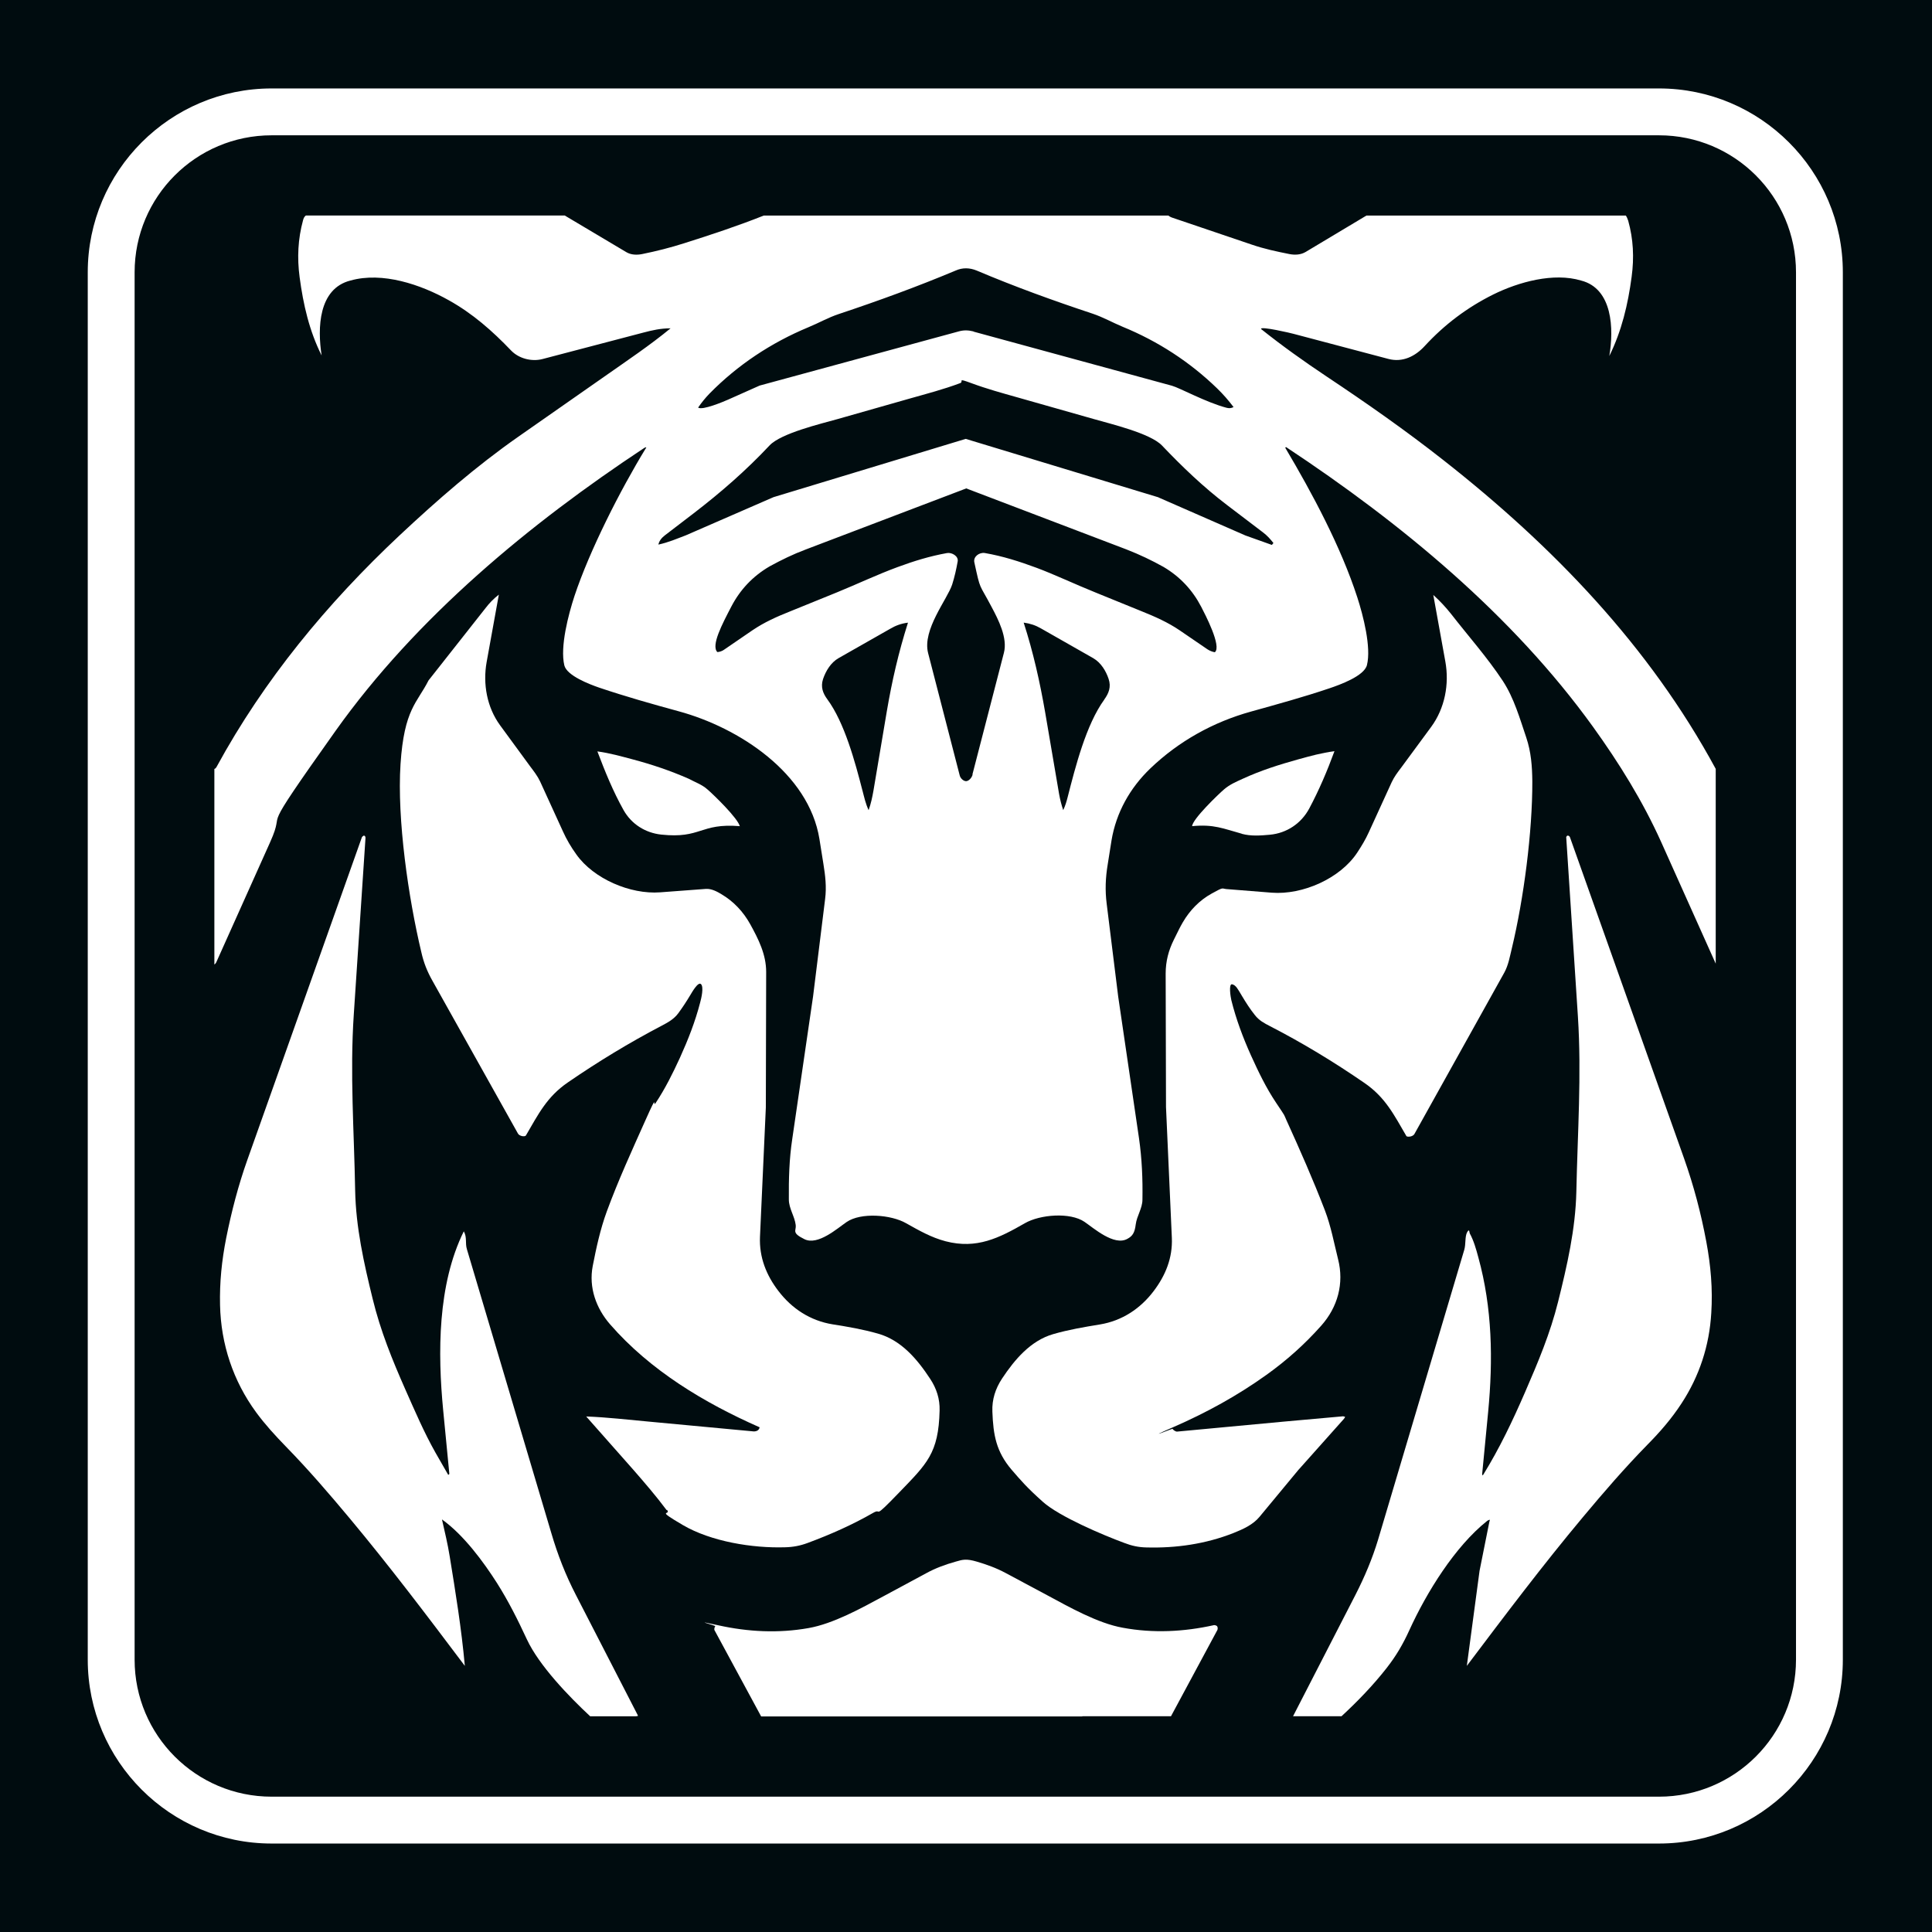
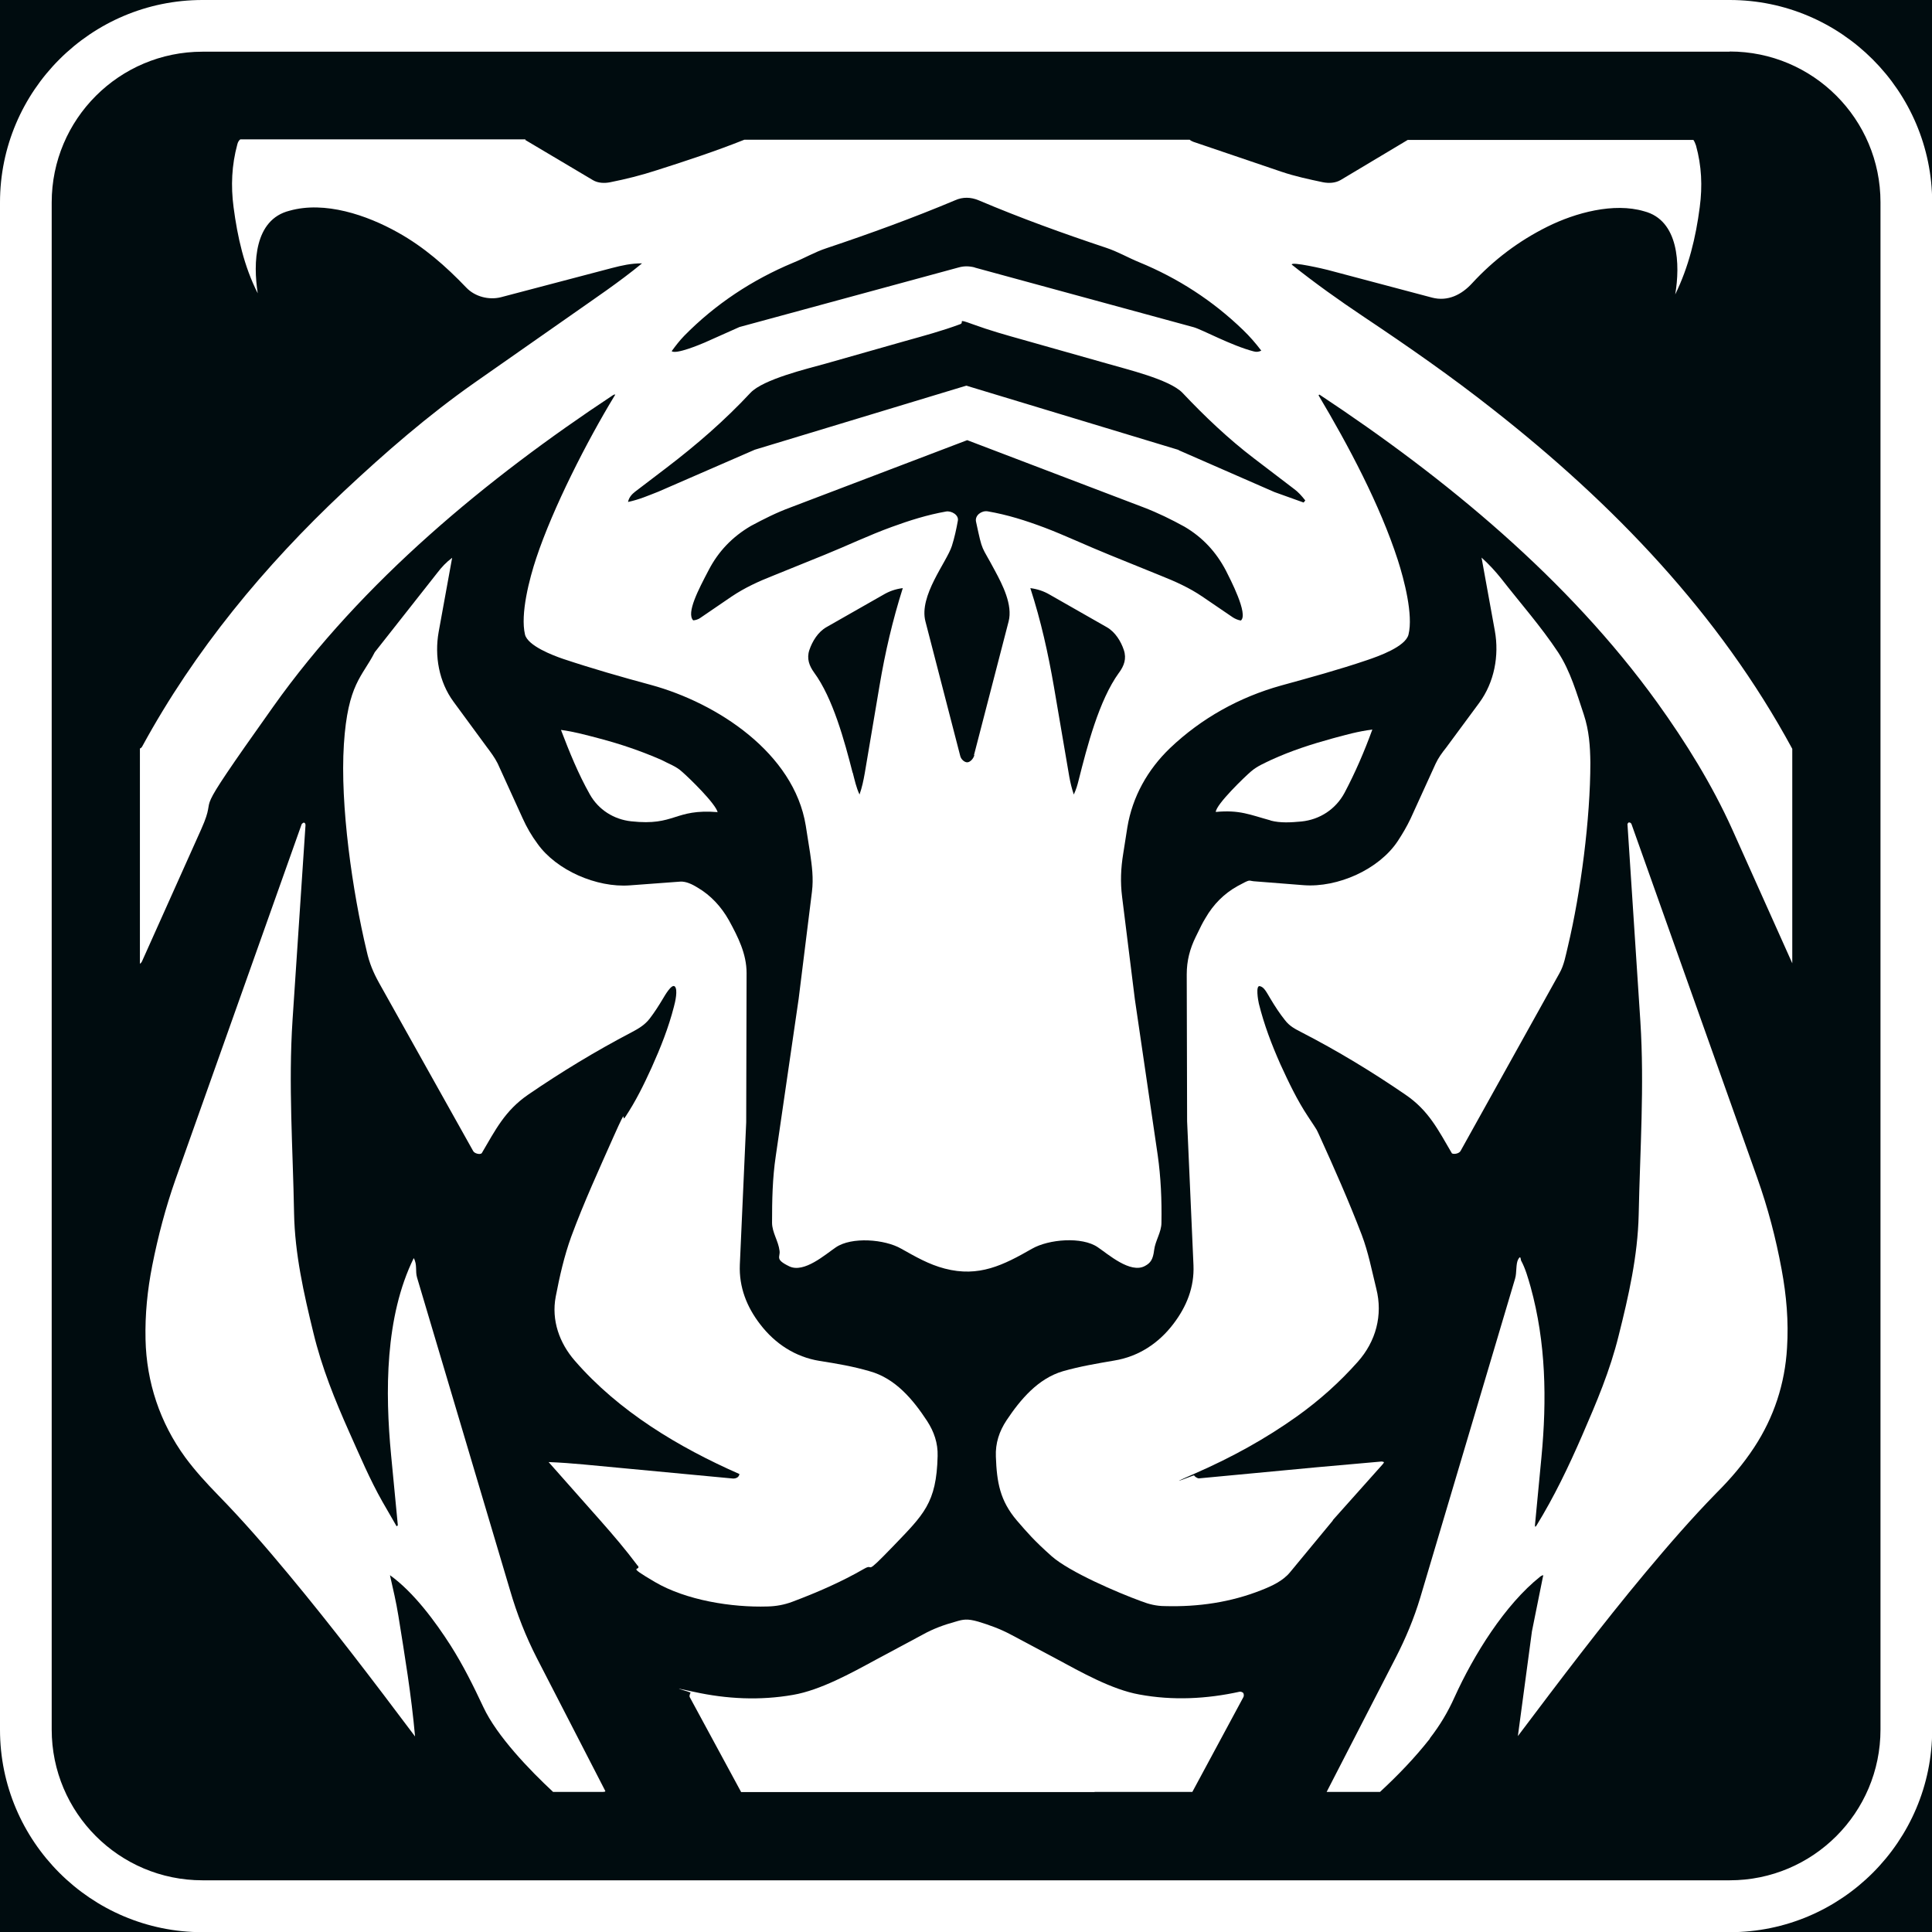
- <svg xmlns="http://www.w3.org/2000/svg" id="Calque_2" data-name="Calque 2" viewBox="0 0 1030.77 1030.77">
+ <svg xmlns="http://www.w3.org/2000/svg" id="Calque_2" data-name="Calque 2" viewBox="0 0 1031.5 1031.5">
  <defs>
    <style>
      .cls-1 {
        fill: #000c0f;
      }

      .cls-2 {
        fill: #fff;
      }
    </style>
  </defs>
-   <g id="Calque_1-2" data-name="Calque 1">
-     <g id="Calque_2-2" data-name="Calque 2">
-       <polygon class="cls-1" points="0 0 1030.77 0 1030.77 0 1030.77 1030.77 0 1030.77 0 0" />
+   <g id="Calque_1-2" data-name="Calque 1-2">
+     <g id="Calque_2-2" data-name="Calque 2-2">
+       <polygon class="cls-1" points="-101.35 -101.76 1133.65 -101.76 1133.65 -101.76 1133.65 1133.36 -101.35 1133.36 -101.35 -101.76" />
    </g>
    <g>
-       <g id="Calque_2-3" data-name="Calque 2">
-         <g>
-           <path class="cls-1" d="M144.91,59.69h740.2c47.24,0,85.59,38.35,85.59,85.59v740.2c0,47.24-38.35,85.59-85.59,85.59H144.91c-47.24,0-85.59-38.35-85.59-85.59V145.28c0-47.24,38.35-85.59,85.59-85.59Z" />
-           <path class="cls-2" d="M885.12,72.19c40.37,0,73.09,32.73,73.09,73.09v740.2c0,40.37-32.73,73.09-73.09,73.09H144.91c-40.37,0-73.09-32.73-73.09-73.09V145.28c0-40.37,32.73-73.09,73.09-73.09h740.2M885.12,47.19H144.91c-54.09,0-98.09,44-98.09,98.09v740.2c0,54.09,44,98.09,98.09,98.09h740.2c54.09,0,98.09-44,98.09-98.09V145.28c0-54.09-44-98.09-98.09-98.09h0Z" />
-         </g>
+       <g id="Calque_2-3" data-name="Calque 2-3">
+         <path class="cls-2" d="M923.5,27.5c44.5,0,80.5,36.1,80.5,80.5v815.4c0,44.5-36.1,80.5-80.5,80.5H108.1c-44.5,0-80.5-36.1-80.5-80.5V108.1c0-44.5,36.1-80.5,80.5-80.5h815.4M923.5,0H108.1C48.5,0,0,48.5,0,108.1v815.4c0,59.6,48.5,108.1,108.1,108.1h815.4c59.6,0,108.1-48.5,108.1-108.1V108.1C1031.5,48.5,983,0,923.5,0h0Z" />
      </g>
-       <path class="cls-2" d="M301.37,115.02l32.83,19.53c2.48,1.47,5.59,1.56,8.35,1.01,7.7-1.56,14.95-3.39,22.47-5.78,14.49-4.59,28.61-9.26,42.46-14.77h215.89c.37.37,1.01.73,1.74,1.01l42.74,14.49c6.69,2.29,13.21,3.67,20.08,5.04,2.84.55,5.96.46,8.62-1.1l32.47-19.44h138.39c.55.73.92,1.74,1.28,2.75,2.75,9.9,3.21,19.63,1.83,29.9-1.93,14.67-5.32,28.98-11.92,42.28,2.48-14.31,1.83-35.95-15.04-40.26-14.67-4.4-33.29.73-46.86,7.43-13.85,6.88-26.05,16.05-36.59,27.51-4.95,5.41-11.74,8.9-19.35,6.88l-50.62-13.39c-.92-.28-17.98-4.31-17.33-2.57,11.28,8.99,22.84,17.24,34.94,25.31,21.37,14.22,42.19,28.8,62.36,44.66,58.51,45.95,109.78,99.14,145.27,164.71v103.91l-29.16-65.02c-9.81-21.74-22.38-42-36.32-61.35-43.1-59.8-102.53-108.77-163.71-149.21-.27,0-.46.28-.46.37,14.49,24.4,29.71,52.92,38.43,79.79,3.12,9.63,7.52,26.6,5.14,36.13-1.47,5.87-14.58,10.55-19.99,12.38-13.85,4.68-27.61,8.44-41.73,12.38-20.27,5.59-38.7,15.87-53.83,30.36-10.91,10.46-18.25,23.57-20.73,38.43l-2.02,12.75c-1.19,7.15-1.47,13.85-.55,21.09l6.14,49.52,11.1,75.57c1.56,10.91,2.02,21.74,1.83,32.74,0,4.59-3.03,8.71-3.58,13.21s-1.74,6.24-4.49,7.7c-7.06,3.94-17.98-5.78-22.84-9.08-7.61-5.23-23.75-3.94-31.82.73-13.76,7.89-25.68,13.94-42.28,9.63-7.7-2.02-14.22-5.78-21.09-9.63-7.98-4.59-24.12-5.87-31.73-.64-4.95,3.39-15.32,12.66-22.47,9.17-7.15-3.49-4.31-4.49-4.68-7.52-.55-4.68-3.67-8.9-3.67-13.66-.09-10.82.18-21.55,1.83-32.37l11.1-76.03,6.42-51.91c.83-6.51.09-12.56-.92-18.8l-2.11-13.21c-5.69-35.22-43.01-59.43-75.02-68.14-14.4-3.94-28.43-7.89-42.55-12.66-5.04-1.74-17.15-6.33-18.53-11.83-2.38-10,2.2-27.24,5.41-37.05,8.07-24.3,24.49-56.59,37.88-78.51l.46-.73s-.37-.28-1.28.37c-60.62,40.08-121.33,90.06-164.62,150.96-43.29,60.9-25.4,38.34-34.85,59.34l-28.71,64.01c-.18.46-.73,1.01-1.01,1.19v-104.37c.37,0,.92-.55,1.19-1.1,25.31-46.5,59.06-87.31,97.67-123.54,20.08-18.8,40.81-36.87,63.37-52.64l46.59-32.56c11.74-8.25,23.29-15.96,34.58-25.22-5.32,0-9.72,1.01-14.58,2.29l-53.83,14.12c-5.78,1.47-12.56-.28-16.69-4.59-10-10.46-20.54-19.72-33.2-26.78-15.04-8.44-35.4-15.32-52.46-10.55-17.15,4.31-17.7,25.4-15.41,39.99-6.6-13.11-9.81-27.24-11.74-41.73-1.38-10.36-.92-20.36,1.83-30.45.28-1.1.73-1.93,1.47-2.48h138.21ZM519.37,176.92l105.93,28.89c4.22,1.19,18.25,8.9,29.07,11.74,1.28.37,2.57.28,3.76-.37-2.93-3.85-5.5-6.79-8.8-10-14.58-14.12-31.55-25.13-50.35-32.83-5.5-2.29-10.27-5.04-15.96-6.97-21-6.97-41.55-14.4-61.91-23.02-3.76-1.56-7.61-1.65-11.28,0-20.54,8.62-41.18,16.14-62.36,23.2-5.78,1.93-10.64,4.77-16.23,7.06-19.81,8.25-37.69,20.08-52.73,35.4-2.38,2.48-4.13,4.68-6.05,7.43,2.2,1.65,13.66-3.21,15.96-4.22l16.87-7.52,106.2-28.89c2.57-.73,4.95-.73,7.89,0v.18-.09ZM618.15,265.42l46.31,20.27,14.12,5.04.83-1.01c-1.74-2.2-3.39-4.04-5.59-5.69l-19.17-14.58c-12.66-9.63-23.84-20.36-34.76-31.82-6.33-6.51-27.33-11.46-36.23-14.03l-40.72-11.56c-8.44-2.38-16.51-4.59-24.67-7.61s-3.76-.83-6.05,0c-8.8,3.3-17.61,5.59-26.69,8.16l-38.7,11.01c-8.8,2.48-30.08,7.52-36.23,14.03-12.56,13.39-26.05,25.13-40.63,36.32l-15.22,11.65c-1.65,1.28-3.03,2.84-3.49,4.95,5.5-1.19,9.81-3.12,14.67-4.95l46.77-20.36,102.53-31.09,102.81,31.18h.09v.09ZM518.82,413.17l16.78-64.84c2.11-7.98-3.03-17.88-6.6-24.58-6.79-12.93-5.78-8.16-9.17-23.75-.64-3.03,2.66-5.41,5.59-4.95,9.54,1.65,18.43,4.49,27.61,7.89s20.82,8.9,31.55,13.21l24.58,10c7.06,2.84,13.94,5.87,20.27,10.18l14.77,10.09c1.1.73,2.66,1.38,3.94,1.56,3.85-3.03-5.32-20.45-7.25-24.21-4.68-8.99-11.28-16.05-20.08-21.28-6.42-3.58-12.75-6.6-19.81-9.35l-85.48-32.56-85.57,32.56c-6.88,2.57-13.02,5.59-19.26,8.99-8.99,5.23-15.77,12.38-20.54,21.55s-10.91,20.73-7.43,24.21c1.01,0,2.66-.55,3.49-1.19l15.13-10.36c6.33-4.31,13.11-7.34,20.27-10.18l24.85-10.09c11.01-4.49,21.37-9.45,32.56-13.57,8.71-3.21,17.06-5.78,26.23-7.43,2.57-.46,6.24,1.65,5.69,4.49-.73,4.13-1.65,8.25-2.93,12.29-2.57,7.89-16.05,24.12-12.84,36.59l16.87,65.3c.37,1.56,2.11,3.12,3.48,3.03s2.93-1.74,3.39-3.49h0l-.09-.09ZM460.13,421.7c1.01,3.85,1.65,6.97,3.3,10.55,1.28-3.67,1.93-6.79,2.57-10.36l7.15-42.46c2.75-16.14,6.24-31.37,11.28-47.23-3.67.46-6.6,1.56-9.54,3.3l-27.42,15.59c-4.22,2.38-6.88,6.88-8.35,11.19-1.38,4.22-.09,7.61,2.29,10.82,9.17,12.47,14.77,33.29,18.71,48.61h0ZM589.17,373.19c2.38-3.3,3.76-6.69,2.29-11.01-1.38-4.13-4.04-8.62-8.16-11.01l-27.88-15.87c-2.84-1.65-5.78-2.66-9.26-3.12,5.14,15.96,8.62,31.55,11.46,47.87l7.43,43.56c.55,3.03,1.19,5.59,2.2,8.62,1.19-2.57,1.74-4.49,2.38-6.97,4.13-16.14,9.81-38.61,19.53-52h0v-.09Z" />
-       <path class="cls-2" d="M355.67,805.7c-5.69-7.61-11.56-14.4-17.7-21.46l-25.22-28.52c11.74.46,22.19,1.74,33.47,2.75l55.94,5.23c1.56,0,2.84-.64,3.12-2.2-29.53-13.02-58.42-30.36-79.79-54.94-7.43-8.53-11.46-19.63-9.26-31.09,1.93-9.9,4.04-19.63,7.52-29.16,6.14-16.69,13.39-32.47,20.64-48.7,7.25-16.23,3.39-6.14,5.5-9.26,5.04-7.61,8.99-15.59,12.84-23.94,4.4-9.72,8.16-19.26,10.82-29.53.64-2.29,2.02-8.25.46-9.81s-4.95,4.59-5.69,5.78c-2.02,3.39-4.13,6.6-6.42,9.72s-5.41,4.86-8.9,6.69c-17.33,9.08-33.93,19.17-50.07,30.26-11.19,7.7-15.68,16.87-22.38,28.34-.83.83-3.58.18-4.22-1.1l-45.58-81.44c-2.84-5.04-4.68-9.63-5.96-15.32-6.88-28.8-13.02-70.89-11.1-100.33,1.93-29.44,8.9-32.65,14.95-44.66l30.36-38.52c2.11-2.75,4.22-4.95,7.15-7.25l-6.51,35.95c-2.11,11.74.18,24.21,7.15,33.75l16.05,21.92c1.93,2.57,3.94,5.14,5.32,8.07l12.11,26.5c2.02,4.49,4.4,8.53,7.25,12.47,9.17,12.93,28.71,21.37,44.66,20.18l24.49-1.83c2.84-.18,5.87,1.38,8.25,2.84,6.51,3.85,11.65,9.35,15.32,15.96,4.4,7.98,8.53,16.14,8.53,25.5l-.18,72.36-3.12,68.97c-.46,10.91,3.39,20.54,9.9,28.98,7.15,9.35,16.97,15.77,28.8,17.7,8.16,1.28,16.14,2.66,24.21,4.95,12.47,3.49,21,13.66,27.88,24.12,3.39,5.14,5.23,10.73,5.04,16.97-.55,22.84-6.79,28.34-21.64,43.75-14.86,15.41-8.62,7.8-13.85,10.82-11.19,6.42-22.84,11.56-34.94,16.05-3.94,1.47-7.8,2.2-12.01,2.29-17.33.55-39.53-3.03-54.66-11.92s-5.87-4.77-8.35-8.07l-.18.18h0Z" />
-       <path class="cls-2" d="M692.8,784.14l-20.82,25.13c-3.48,4.22-8.8,6.6-13.85,8.62-14.86,5.87-30.72,8.16-46.68,7.7-4.13-.09-7.8-.92-11.56-2.38-11.46-4.22-34.76-14.12-43.47-21.92-8.71-7.8-11.46-11.1-16.78-17.24-8.16-9.63-9.72-18.43-10.18-30.91-.27-6.51,1.65-12.29,5.14-17.61,6.69-10.09,15.22-20.27,27.33-23.75,8.25-2.38,16.42-3.76,24.85-5.14,11.83-1.93,21.64-8.44,28.71-17.79,6.33-8.35,10.18-17.7,9.72-28.43l-3.12-69.79-.18-71.17c0-6.6,1.56-12.47,4.4-18.16s3.03-6.24,4.77-9.26c3.76-6.42,8.9-11.74,15.41-15.32,6.51-3.58,5.14-2.66,7.8-2.38l24.21,1.93c16.51,1.28,36.59-7.61,45.67-21.46,2.29-3.49,4.4-6.97,6.14-10.82l12.2-26.69c1.28-2.75,3.12-5.23,4.95-7.61l16.14-21.92c7.25-9.9,9.72-22.74,7.52-34.85l-6.42-35.49c3.67,3.3,6.6,6.51,9.54,10.18,9.26,11.92,19.26,23.11,27.61,35.77,5.96,9.17,8.99,19.9,12.47,30.17,2.57,7.7,3.12,15.22,3.21,23.29.09,27.05-4.59,62.73-10.91,89.05-1.1,4.49-1.83,8.99-4.04,13.02l-47.96,86.12c-.73,1.28-3.12,1.74-4.22,1.19-6.69-11.46-11.28-20.82-22.56-28.52-16.14-11.1-32.74-21.19-50.17-30.17-3.21-1.65-5.87-3.03-8.16-5.96-2.57-3.21-4.68-6.51-6.88-10.18-2.2-3.67-3.21-5.78-5.23-6.24s-.83,6.88-.46,8.44c2.57,10.27,6.14,19.81,10.46,29.44,4.04,8.9,8.07,17.33,13.48,25.4s3.85,5.69,5.41,9.08c7.25,15.96,14.22,31.73,20.54,48.15,3.3,8.62,4.86,17.33,7.06,26.14,3.3,12.93-.18,25.59-8.99,35.49-8.8,9.9-18.43,18.53-29.35,26.32-15.5,11.1-31.92,20.08-49.34,27.7s-.73.83-.64,1.01c.27.55,1.65,1.56,2.48,1.47l56.86-5.32,31.64-2.84c.27,0,1.19.28,1.1.37-.09.18-.46.83-.64,1.01l-24.12,27.05h-.09v.09Z" />
-       <path class="cls-2" d="M314.95,915.75c-11.46-10.64-27.33-27.15-33.84-41.09-4.86-10.46-9.81-20.36-15.96-30.08-7.25-11.37-17.79-25.68-29.35-33.93,1.56,6.88,3.03,12.93,4.13,19.72,3.12,19.26,6.24,38.24,8.07,58.42-20.64-27.42-40.08-53.1-61.17-78.41-11.1-13.3-22.29-26.32-34.3-38.61-5.78-5.96-11.01-11.65-15.87-18.25-12.29-16.78-18.8-36.41-19.26-57.23-.28-12.2.92-23.84,3.3-35.86,2.84-14.12,6.42-27.97,11.28-41.64l61.08-172.05c.09-.28.73-.83,1.01-.92s1.01.28.92,1.38l-6.24,94.1c-2.11,31.55.18,62.36.73,93.73.37,19.72,4.68,38.98,9.35,57.96,4.13,16.97,10.46,32.56,17.43,48.33,5.14,11.56,9.9,22.74,16.05,33.66l6.79,11.83c.28,0,.37,0,.64-.46l-3.3-34.03c-2.93-30.36-3.03-66.95,11.01-95.38,1.83,3.3.64,6.24,1.65,9.54l45.03,151.42c3.39,11.56,7.61,22.38,13.11,33.02l32.56,63.28.55,1.1c.09.28-.64.37-1.1.37h-24.58.28v.09Z" />
-       <path class="cls-2" d="M739.85,889.89c-7.43,9.45-15.41,17.7-24.12,25.77h-25.86l33.38-64.93c4.86-9.54,8.9-19.08,12.01-29.35l45.95-154.53c.92-3.03.27-7.15,1.56-9.45s1.19.37,1.38.64c2.11,3.85,3.39,8.35,4.59,12.84,7.43,26.96,7.89,54.57,5.23,82.36l-3.21,33.29.18.64c0,.09.37-.37.46-.46,8.71-14.12,15.68-28.8,22.29-44.02,6.88-15.87,13.39-31.27,17.61-48.24,4.77-19.17,9.26-38.61,9.72-58.6.64-31.27,2.84-62.36.83-93.55l-6.24-95.75c.18-.28.37-.55.46-.64.18-.18,1.19-.18,1.56.83l60.8,171.13c5.32,15.04,9.08,29.44,11.92,44.57,2.38,12.75,3.48,25.22,2.66,38.06-1.01,17.43-6.33,33.66-15.87,48.24-5.32,8.16-11.37,15.13-18.25,22.1-12.11,12.38-23.29,25.31-34.39,38.61-21.55,25.77-41.36,52.09-61.91,79.33l6.79-50.72,5.23-26.14c.09-.28.37-1.1.18-1.1s-.92.28-1.38.64c-17.15,13.66-32.28,38.06-41.55,58.42-3.3,7.25-6.97,13.57-12.01,19.99h0Z" />
-       <path class="cls-2" d="M577.43,915.66h47.32l24.76-46.04c.27-.55.18-1.65-.18-2.02s-1.28-.64-1.65-.55c-16.05,3.58-32.47,4.4-48.7,1.38-13.3-2.38-28.52-11.01-40.26-17.33l-22.29-11.92c-4.95-2.66-10.09-4.49-15.41-6.05s-7.34-1.1-11.01,0c-5.59,1.56-10.91,3.49-16.05,6.33l-22.65,12.2c-11.74,6.33-26.78,14.67-39.99,16.97-16.05,2.84-32.19,2.02-47.97-1.47s-1.38.09-1.74.46-.64,1.65-.46,2.02l24.95,46.13h171.5-.18v-.09Z" />
-       <path class="cls-2" d="M394.74,440.78c-21.46-1.74-20.45,6.79-42,4.49-8.44-.92-15.87-5.59-20.08-13.11-5.59-10-9.81-20.36-13.94-31.27,6.69.92,12.47,2.57,18.71,4.22,10.36,2.75,20.18,6.05,29.99,10.36,3.39,1.83,7.15,3.12,10,5.69,3.21,2.75,16.42,15.5,17.33,19.81v-.18h0Z" />
-       <path class="cls-2" d="M662.53,444.81c-10-2.75-14.86-5.14-26.5-4.04.18-3.76,14.12-17.15,17.15-19.72s6.33-3.94,9.72-5.5c9.72-4.49,19.63-7.61,29.9-10.46,6.33-1.74,12.2-3.39,19.17-4.31-3.94,10.73-8.25,20.82-13.48,30.63-4.31,7.98-12.01,13.11-21,13.94-4.95.46-10.09.83-14.86-.46h-.09v-.09Z" />
+       <path class="cls-2" d="M280.4,74.7l36.2,21.5c2.7,1.6,6.2,1.7,9.2,1.1,8.5-1.7,16.5-3.7,24.8-6.4,16-5.1,31.5-10.2,46.8-16.3h237.8c.4.4,1.1.8,1.9,1.1l47.1,16c7.4,2.5,14.6,4,22.1,5.6,3.1.6,6.6.5,9.5-1.2l35.8-21.4h152.5c.6.8,1,1.9,1.4,3,3,10.9,3.5,21.6,2,32.9-2.1,16.2-5.9,31.9-13.1,46.6,2.7-15.8,2-39.6-16.6-44.4-16.2-4.8-36.7.8-51.6,8.2-15.3,7.6-28.7,17.7-40.3,30.3-5.5,6-12.9,9.8-21.3,7.6l-55.8-14.8c-1-.3-19.8-4.7-19.1-2.8,12.4,9.9,25.2,19,38.5,27.9,23.5,15.7,46.5,31.7,68.7,49.2,64.5,50.6,120.9,109.2,160,181.4v114.5l-32.1-71.6c-10.8-23.9-24.7-46.3-40-67.6-47.5-65.9-112.9-119.8-180.3-164.4-.3,0-.5.3-.5.4,16,26.9,32.7,58.3,42.3,87.9,3.4,10.6,8.3,29.3,5.7,39.8-1.6,6.5-16.1,11.6-22,13.6-15.3,5.2-30.4,9.3-46,13.6-22.3,6.2-42.6,17.5-59.3,33.4-12,11.5-20.1,26-22.8,42.3l-2.2,14c-1.3,7.9-1.6,15.3-.6,23.2l6.8,54.6,12.2,83.2c1.7,12,2.2,23.9,2,36.1,0,5.1-3.3,9.6-3.9,14.6s-1.9,6.9-4.9,8.5c-7.8,4.3-19.8-6.4-25.2-10-8.4-5.8-26.2-4.3-35.1.8-15.2,8.7-28.3,15.4-46.6,10.6-8.5-2.2-15.7-6.4-23.2-10.6-8.8-5.1-26.6-6.5-35-.7-5.5,3.7-16.9,13.9-24.8,10.1s-4.7-4.9-5.2-8.3c-.6-5.2-4-9.8-4-15,0-11.9.2-23.7,2-35.7l12.2-83.8,7.1-57.2c.9-7.2,0-13.8-1-20.7l-2.3-14.6c-6.3-38.8-47.4-65.5-82.6-75.1-15.9-4.3-31.3-8.7-46.9-13.9-5.6-1.9-18.9-7-20.4-13-2.6-11,2.4-30,6-40.8,8.9-26.8,27-62.3,41.7-86.5l.5-.8s-.4-.3-1.4.4c-66.8,44.2-133.7,99.2-181.3,166.3-47.7,67.1-28,42.2-38.4,65.4l-31.6,70.5c-.2.5-.8,1.1-1.1,1.3v-115c.4,0,1-.6,1.3-1.2,27.9-51.2,65.1-96.2,107.6-136.1,22.1-20.7,45-40.6,69.8-58l51.3-35.9c12.9-9.1,25.7-17.6,38.1-27.8-5.9,0-10.7,1.1-16.1,2.5l-59.3,15.6c-6.4,1.6-13.8-.3-18.4-5.1-11-11.5-22.6-21.7-36.6-29.5-16.6-9.3-39-16.9-57.8-11.6-18.9,4.7-19.5,28-17,44.1-7.3-14.4-10.8-30-12.9-46-1.5-11.4-1-22.4,2-33.5.3-1.2.8-2.1,1.6-2.7h152.3l-.2.3ZM520.6,142.9l116.7,31.8c4.6,1.3,20.1,9.8,32,12.9,1.4.4,2.8.3,4.1-.4-3.2-4.2-6.1-7.5-9.7-11-16.1-15.6-34.8-27.7-55.5-36.2-6.1-2.5-11.3-5.6-17.6-7.7-23.1-7.7-45.8-15.9-68.2-25.4-4.1-1.7-8.4-1.8-12.4,0-22.6,9.5-45.4,17.8-68.7,25.6-6.4,2.1-11.7,5.3-17.9,7.8-21.8,9.1-41.5,22.1-58.1,39-2.6,2.7-4.5,5.2-6.7,8.2,2.4,1.8,15-3.5,17.6-4.6l18.6-8.3,117-31.8c2.8-.8,5.5-.8,8.7,0v.2h0l.1-.1ZM629.4,240.4l51,22.3,15.6,5.6.9-1.1c-1.9-2.4-3.7-4.5-6.2-6.3l-21.1-16.1c-13.9-10.6-26.3-22.4-38.3-35.1-7-7.2-30.1-12.6-39.9-15.5l-44.9-12.7c-9.3-2.6-18.2-5.1-27.2-8.4s-4.1-.9-6.7,0c-9.7,3.6-19.4,6.2-29.4,9l-42.6,12.1c-9.7,2.7-33.1,8.3-39.9,15.5-13.8,14.8-28.7,27.7-44.8,40l-16.8,12.8c-1.8,1.4-3.3,3.1-3.8,5.5,6.1-1.3,10.8-3.4,16.2-5.5l51.5-22.4,112.9-34.2,113.3,34.3h0l.2.2ZM520,403.2l18.5-71.4c2.3-8.8-3.3-19.7-7.3-27.1-7.5-14.2-6.4-9-10.1-26.2-.7-3.3,2.9-6,6.2-5.5,10.5,1.8,20.3,4.9,30.4,8.7s22.9,9.8,34.8,14.6l27.1,11c7.8,3.1,15.4,6.5,22.3,11.2l16.3,11.1c1.2.8,2.9,1.5,4.3,1.7,4.2-3.3-5.9-22.5-8-26.7-5.2-9.9-12.4-17.7-22.1-23.4-7.1-3.9-14-7.3-21.8-10.3l-94.2-35.9-94.3,35.9c-7.6,2.8-14.3,6.2-21.2,9.9-9.9,5.8-17.4,13.6-22.6,23.7-5.3,10.1-12,22.8-8.2,26.7,1.1,0,2.9-.6,3.8-1.3l16.7-11.4c7-4.7,14.4-8.1,22.3-11.2l27.4-11.1c12.1-4.9,23.5-10.4,35.9-14.9,9.6-3.5,18.8-6.4,28.9-8.2,2.8-.5,6.9,1.8,6.3,4.9-.8,4.5-1.8,9.1-3.2,13.5-2.8,8.7-17.7,26.6-14.1,40.3l18.6,71.9c.4,1.7,2.3,3.4,3.8,3.3s3.2-1.9,3.7-3.8h0v-.1l-.2.1ZM455.3,412.6c1.1,4.2,1.8,7.7,3.6,11.6,1.4-4,2.1-7.5,2.8-11.4l7.9-46.8c3-17.8,6.9-34.6,12.4-52-4,.5-7.3,1.7-10.5,3.6l-30.2,17.2c-4.6,2.6-7.6,7.6-9.2,12.3-1.5,4.6,0,8.4,2.5,11.9,10.1,13.7,16.3,36.7,20.6,53.5h0l.1.1ZM597.5,359.1c2.6-3.6,4.1-7.4,2.5-12.1-1.5-4.5-4.5-9.5-9-12.1l-30.7-17.5c-3.1-1.8-6.4-2.9-10.2-3.4,5.7,17.6,9.5,34.8,12.6,52.7l8.2,48c.6,3.3,1.3,6.2,2.4,9.5,1.3-2.8,1.9-4.9,2.6-7.7,4.5-17.8,10.8-42.5,21.5-57.3h0l.1-.1Z" />
+       <path class="cls-2" d="M340.2,835.6c-6.3-8.4-12.7-15.9-19.5-23.6l-27.8-31.4c12.9.5,24.4,1.9,36.9,3l61.6,5.8c1.7,0,3.1-.7,3.4-2.4-32.5-14.3-64.4-33.4-87.9-60.5-8.2-9.4-12.6-21.6-10.2-34.2,2.1-10.9,4.5-21.6,8.3-32.1,6.8-18.4,14.8-35.8,22.7-53.6,8-17.9,3.7-6.8,6.1-10.2,5.6-8.4,9.9-17.2,14.1-26.4,4.8-10.7,9-21.2,11.9-32.5.7-2.5,2.2-9.1.5-10.8s-5.5,5.1-6.3,6.4c-2.2,3.7-4.5,7.3-7.1,10.7s-6,5.4-9.8,7.4c-19.1,10-37.4,21.1-55.2,33.3-12.3,8.5-17.3,18.6-24.7,31.2-.9.9-3.9.2-4.6-1.2l-50.2-89.7c-3.1-5.6-5.2-10.6-6.6-16.9-7.6-31.7-14.3-78.1-12.2-110.5s9.8-36,16.5-49.2l33.4-42.4c2.3-3,4.6-5.5,7.9-8l-7.2,39.6c-2.3,12.9.2,26.7,7.9,37.2l17.7,24.1c2.1,2.8,4.3,5.7,5.9,8.9l13.3,29.2c2.2,4.9,4.8,9.4,8,13.7,10.1,14.2,31.6,23.5,49.2,22.2l27-2c3.1-.2,6.5,1.5,9.1,3.1,7.2,4.2,12.8,10.3,16.9,17.6,4.8,8.8,9.4,17.8,9.4,28.1l-.2,79.7-3.4,76c-.5,12,3.7,22.6,10.9,31.9,7.9,10.3,18.7,17.4,31.7,19.5,9,1.4,17.8,2.9,26.7,5.5,13.7,3.8,23.1,15,30.7,26.6,3.7,5.7,5.8,11.8,5.6,18.7-.6,25.2-7.5,31.2-23.8,48.2-16.4,17-9.5,8.6-15.3,11.9-12.3,7.1-25.2,12.7-38.5,17.7-4.3,1.6-8.6,2.4-13.2,2.5-19.1.6-43.5-3.3-60.2-13.1s-6.5-5.3-9.2-8.9l-.2.2h0v-.3Z" />
+       <path class="cls-2" d="M711.6,811.8l-22.9,27.7c-3.8,4.6-9.7,7.3-15.3,9.5-16.4,6.5-33.8,9-51.4,8.5-4.5,0-8.6-1-12.7-2.6-12.6-4.6-38.3-15.6-47.9-24.1-9.6-8.6-12.6-12.2-18.5-19-9-10.6-10.7-20.3-11.2-34.1-.3-7.2,1.8-13.5,5.7-19.4,7.4-11.1,16.8-22.3,30.1-26.2,9.1-2.6,18.1-4.1,27.4-5.7,13-2.1,23.8-9.3,31.6-19.6,7-9.2,11.2-19.5,10.7-31.3l-3.4-76.9-.2-78.4c0-7.3,1.7-13.7,4.8-20s3.3-6.9,5.3-10.2c4.1-7.1,9.8-12.9,17-16.9,7.2-3.9,5.7-2.9,8.6-2.6l26.7,2.1c18.2,1.4,40.3-8.4,50.3-23.6,2.5-3.8,4.8-7.7,6.8-11.9l13.4-29.4c1.4-3,3.4-5.8,5.5-8.4l17.8-24.1c8-10.9,10.7-25.1,8.3-38.4l-7.1-39.1c4,3.6,7.3,7.2,10.5,11.2,10.2,13.1,21.2,25.5,30.4,39.4,6.6,10.1,9.9,21.9,13.7,33.2,2.8,8.5,3.4,16.8,3.5,25.7,0,29.8-5.1,69.1-12,98.1-1.2,4.9-2,9.9-4.5,14.3l-52.8,94.9c-.8,1.4-3.4,1.9-4.6,1.3-7.4-12.6-12.4-22.9-24.9-31.4-17.8-12.2-36.1-23.3-55.3-33.2-3.5-1.8-6.5-3.3-9-6.6-2.8-3.5-5.2-7.2-7.6-11.2s-3.5-6.4-5.8-6.9-.9,7.6-.5,9.3c2.8,11.3,6.8,21.8,11.5,32.4,4.5,9.8,8.9,19.1,14.8,28s4.2,6.3,6,10c8,17.6,15.7,35,22.6,53,3.6,9.5,5.4,19.1,7.8,28.8,3.6,14.2-.2,28.2-9.9,39.1-9.7,10.9-20.3,20.4-32.3,29-17.1,12.2-35.2,22.1-54.4,30.5s-.8.9-.7,1.1c.3.6,1.8,1.7,2.7,1.6l62.6-5.9,34.9-3.1c.3,0,1.3.3,1.2.4,0,.2-.5.9-.7,1.1l-26.6,29.8h0v.2Z" />
+       <path class="cls-2" d="M295.4,956.8c-12.6-11.7-30.1-29.9-37.3-45.3-5.4-11.5-10.8-22.4-17.6-33.1-8-12.5-19.6-28.3-32.3-37.4,1.7,7.6,3.3,14.2,4.5,21.7,3.4,21.2,6.9,42.1,8.9,64.4-22.7-30.2-44.2-58.5-67.4-86.4-12.2-14.7-24.6-29-37.8-42.5-6.4-6.6-12.1-12.8-17.5-20.1-13.5-18.5-20.7-40.1-21.2-63-.3-13.4,1-26.3,3.6-39.5,3.1-15.6,7.1-30.8,12.4-45.9l67.3-189.5c0-.3.8-.9,1.1-1s1.1.3,1,1.5l-6.9,103.7c-2.3,34.8.2,68.7.8,103.3.4,21.7,5.2,42.9,10.3,63.8,4.5,18.7,11.5,35.9,19.2,53.2,5.7,12.7,10.9,25.1,17.7,37.1l7.5,13c.3,0,.4,0,.7-.5l-3.6-37.5c-3.2-33.4-3.3-73.8,12.1-105.1,2,3.6.7,6.9,1.8,10.5l49.6,166.8c3.7,12.7,8.4,24.7,14.4,36.4l35.9,69.7.6,1.2c0,.3-.7.4-1.2.4h-27.1.3l.2.1Z" />
+       <path class="cls-2" d="M763.4,928.3c-8.2,10.4-17,19.5-26.6,28.4h-28.5l36.8-71.5c5.4-10.5,9.8-21,13.2-32.3l50.6-170.2c1-3.3.3-7.9,1.7-10.4s1.3.4,1.5.7c2.3,4.2,3.7,9.2,5.1,14.1,8.2,29.7,8.7,60.1,5.8,90.7l-3.5,36.7.2.7.5-.5c9.6-15.6,17.3-31.7,24.6-48.5,7.6-17.5,14.8-34.4,19.4-53.1,5.3-21.1,10.2-42.5,10.7-64.6.7-34.4,3.1-68.7.9-103.1l-6.9-105.5c.2-.3.4-.6.5-.7.2-.2,1.3-.2,1.7.9l67,188.5c5.9,16.6,10,32.4,13.1,49.1,2.6,14,3.8,27.8,2.9,41.9-1.1,19.2-7,37.1-17.5,53.1-5.9,9-12.5,16.7-20.1,24.3-13.3,13.6-25.7,27.9-37.9,42.5-23.7,28.4-45.6,57.4-68.2,87.4l7.5-55.9,5.8-28.8c0-.3.4-1.2.2-1.2s-1,.3-1.5.7c-18.9,15-35.6,41.9-45.8,64.4-3.6,8-7.7,14.9-13.2,22h0v.2Z" />
+       <path class="cls-2" d="M584.5,956.7h52.1l27.3-50.7c.3-.6.2-1.8-.2-2.2s-1.4-.7-1.8-.6c-17.7,3.9-35.8,4.8-53.6,1.5-14.7-2.6-31.4-12.1-44.4-19.1l-24.6-13.1c-5.5-2.9-11.1-4.9-17-6.7-5.9-1.7-8.1-1.2-12.1,0-6.2,1.7-12,3.8-17.7,7l-25,13.4c-12.9,7-29.5,16.2-44.1,18.7-17.7,3.1-35.5,2.2-52.8-1.6s-1.5,0-1.9.5-.7,1.8-.5,2.2l27.5,50.8h188.9-.2v-.1h.1Z" />
+       <path class="cls-2" d="M383.3,433.6c-23.6-1.9-22.5,7.5-46.3,4.9-9.3-1-17.5-6.2-22.1-14.4-6.2-11-10.8-22.4-15.4-34.4,7.4,1,13.7,2.8,20.6,4.6,11.4,3,22.2,6.7,33,11.4,3.7,2,7.9,3.4,11,6.3,3.5,3,18.1,17.1,19.1,21.8v-.2h.1Z" />
+       <path class="cls-2" d="M678.3,438c-11-3-16.4-5.7-29.2-4.5.2-4.1,15.6-18.9,18.9-21.7s7-4.3,10.7-6.1c10.7-4.9,21.6-8.4,32.9-11.5,7-1.9,13.4-3.7,21.1-4.7-4.3,11.8-9.1,22.9-14.8,33.7-4.7,8.8-13.2,14.4-23.1,15.4-5.5.5-11.1.9-16.4-.5h0l-.1-.1Z" />
    </g>
  </g>
</svg>
